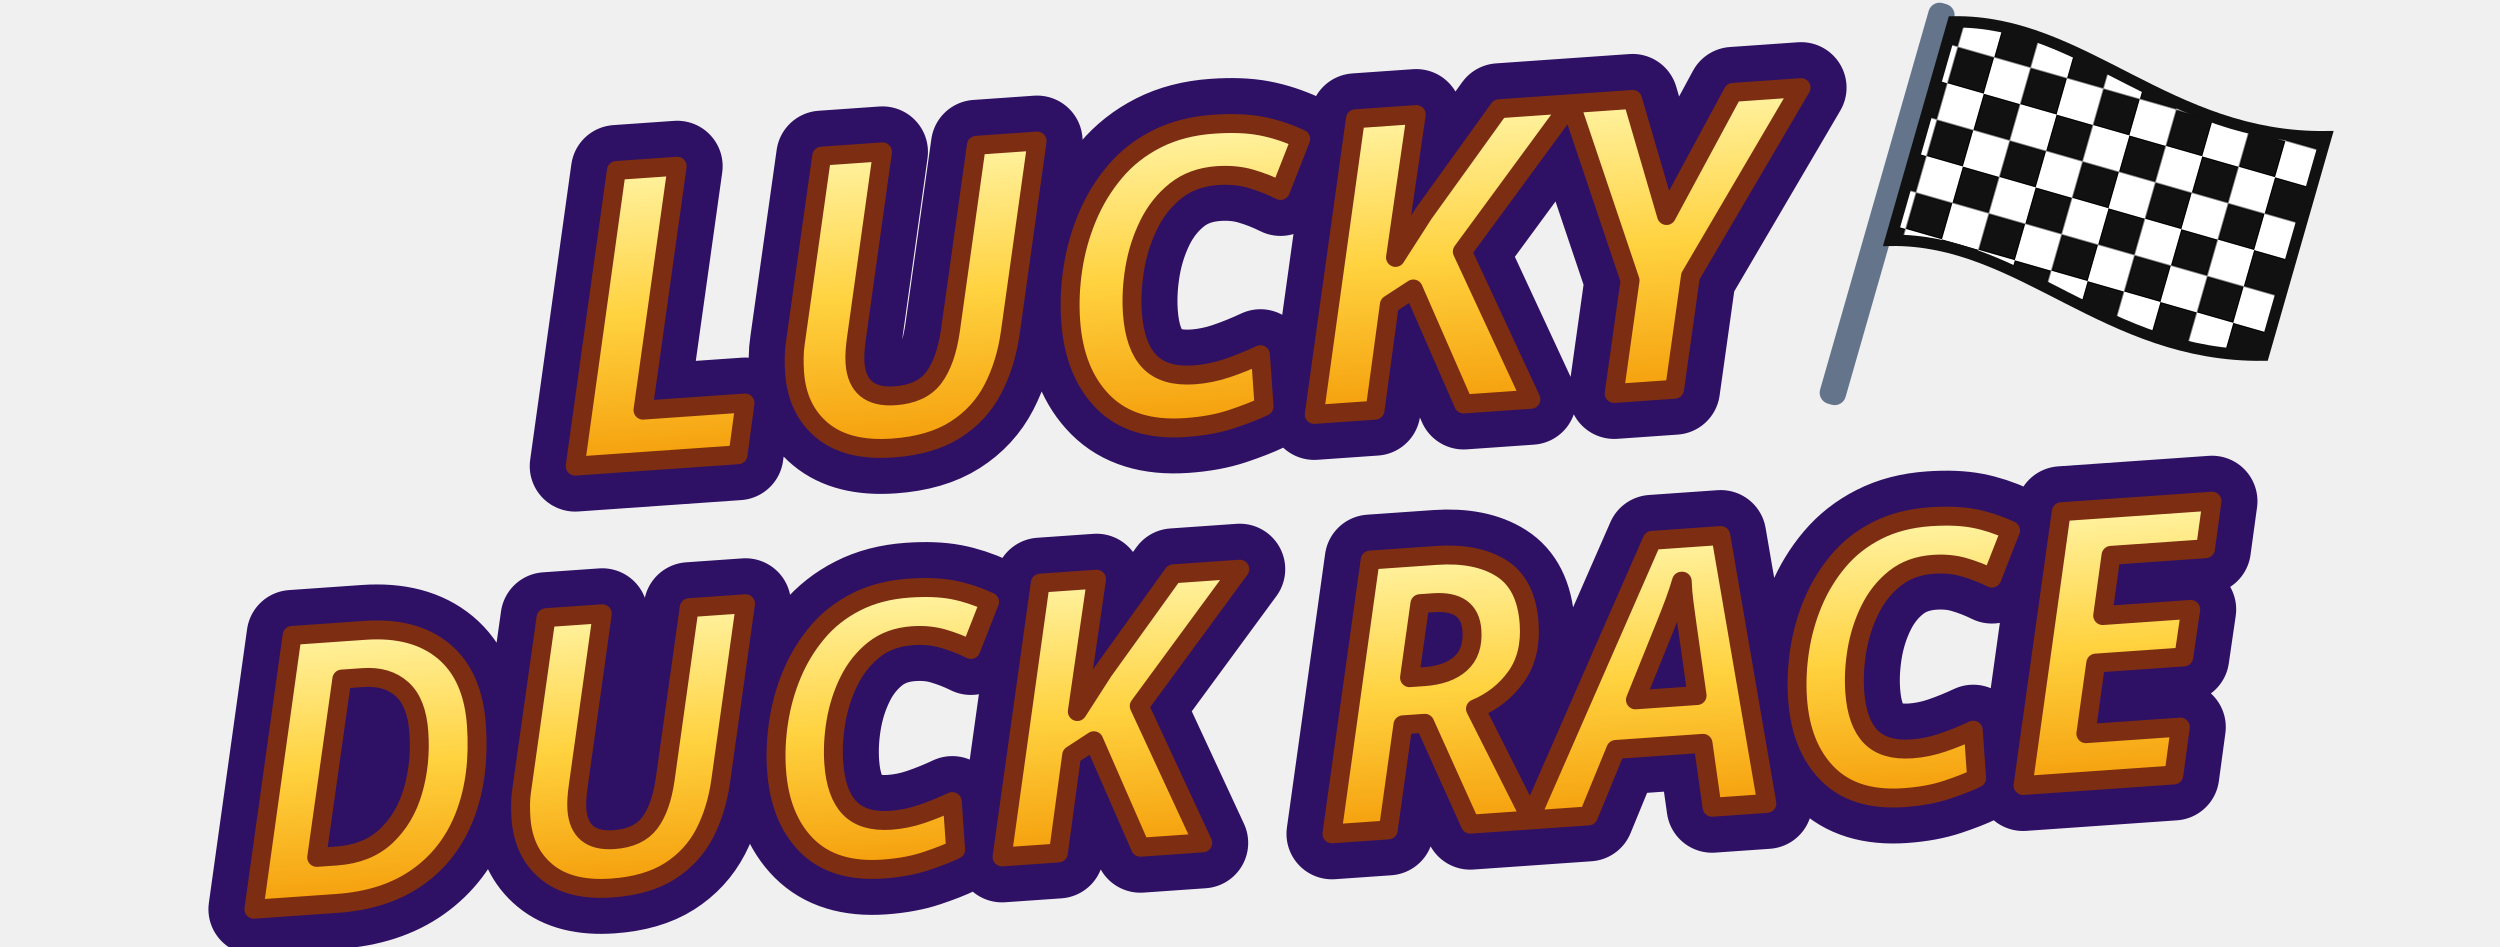
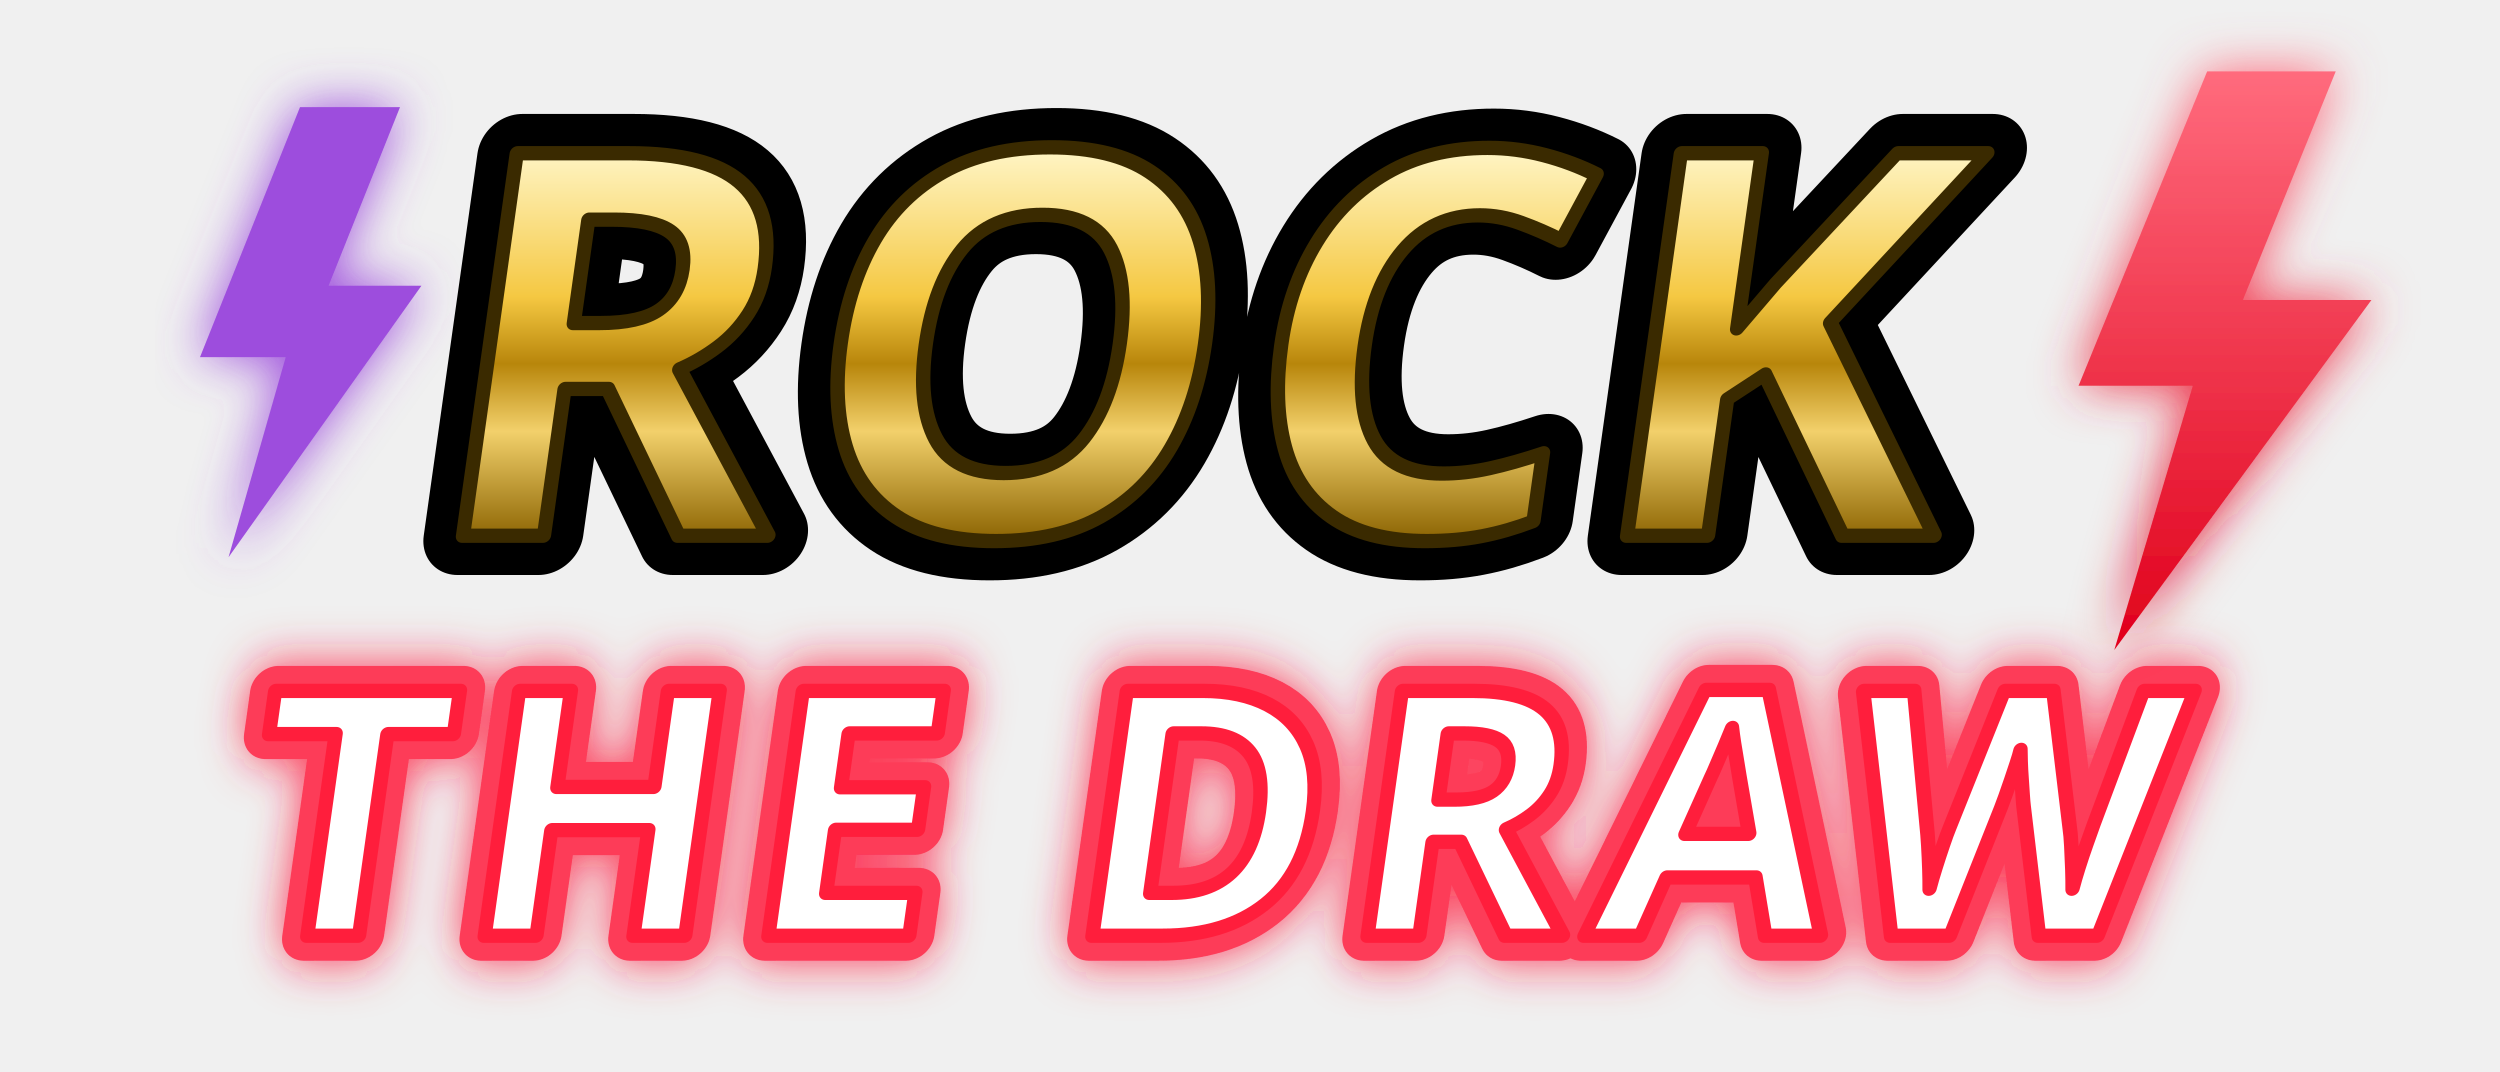
- <svg xmlns="http://www.w3.org/2000/svg" viewBox="-10 0 660 250">
+ <svg xmlns="http://www.w3.org/2000/svg" viewBox="0 0 700 300">
  <defs>
-     <linearGradient id="lg" x1="0" y1="0" x2="0" y2="1">
-       <stop offset="0" stop-color="#FFF3A3" />
-       <stop offset=".5" stop-color="#FFD23F" />
-       <stop offset="1" stop-color="#F59E0B" />
+     <linearGradient id="g" x1="0" y1="0" x2="0" y2="1">
+       <stop offset="0" stop-color="#FFF6C8" />
+       <stop offset=".38" stop-color="#F5C842" />
+       <stop offset=".55" stop-color="#B8860B" />
+       <stop offset=".72" stop-color="#F2D06B" />
+       <stop offset="1" stop-color="#8A6200" />
    </linearGradient>
-     <pattern id="ck" width="20" height="20" patternUnits="userSpaceOnUse">
-       <rect width="20" height="20" fill="#fff" />
-       <rect width="10" height="10" fill="#111" />
-       <rect x="10" y="10" width="10" height="10" fill="#111" />
-     </pattern>
+     <linearGradient id="r" x1="0" y1="0" x2="0" y2="1">
+       <stop offset="0" stop-color="#FF6B7D" />
+       <stop offset="1" stop-color="#E0001B" />
+     </linearGradient>
+     <filter id="glow" x="-20%" y="-40%" width="140%" height="180%">
+       <feGaussianBlur stdDeviation="7" result="b" />
+       <feMerge>
+         <feMergeNode in="b" />
+         <feMergeNode in="SourceGraphic" />
+       </feMerge>
+     </filter>
  </defs>
-   <g transform="translate(500 0) rotate(16)">
-     <rect x="0" y="0" width="7" height="110" rx="3" fill="#64748B" />
-     <path d="M7 4 C40 -6 70 18 110 6 L110 66 C70 78 40 54 7 64 Z" fill="url(#ck)" stroke="#111" stroke-width="3" />
-   </g>
-   <g font-family="'Arial Black','Segoe UI Black',Impact,system-ui,sans-serif" font-weight="900" font-style="italic" text-anchor="middle">
-     <text x="300" y="112" font-size="108" fill="#2E1065" stroke="#2E1065" stroke-width="24" stroke-linejoin="round" transform="rotate(-4 300 112)">LUCKY</text>
-     <text x="300" y="112" font-size="108" fill="url(#lg)" stroke="#7C2D12" stroke-width="5" stroke-linejoin="round" transform="rotate(-4 300 112)">LUCKY</text>
-     <text x="315" y="222" font-size="100" fill="#2E1065" stroke="#2E1065" stroke-width="24" stroke-linejoin="round" transform="rotate(-4 315 222)">DUCK RACE</text>
-     <text x="315" y="222" font-size="100" fill="url(#lg)" stroke="#7C2D12" stroke-width="5" stroke-linejoin="round" transform="rotate(-4 315 222)">DUCK RACE</text>
+   <path d="M618 20 L582 108 L614 108 L592 182 L664 84 L628 84 L654 20 Z" fill="url(#r)" filter="url(#glow)" />
+   <path d="M84 30 L56 100 L80 100 L64 156 L118 80 L92 80 L112 30 Z" fill="#9D4EDD" filter="url(#glow)" />
+   <g font-family="'Arial Black','Segoe UI Black',Impact,system-ui,sans-serif" font-weight="900" text-anchor="middle">
+     <text x="350" y="150" font-size="150" letter-spacing="4" fill="#000" stroke="#000" stroke-width="22" stroke-linejoin="round" transform="skewX(-8)">ROCK</text>
+     <text x="350" y="150" font-size="150" letter-spacing="4" fill="url(#g)" stroke="#3A2A00" stroke-width="4" stroke-linejoin="round" transform="skewX(-8)">ROCK</text>
+     <text x="372" y="262" font-size="96" letter-spacing="6" fill="none" stroke="#FF1E3C" stroke-width="14" stroke-linejoin="round" filter="url(#glow)" opacity=".85" transform="skewX(-8)">THE DRAW</text>
+     <text x="372" y="262" font-size="96" letter-spacing="6" fill="#fff" stroke="#FF1E3C" stroke-width="4" stroke-linejoin="round" transform="skewX(-8)">THE DRAW</text>
  </g>
</svg>
